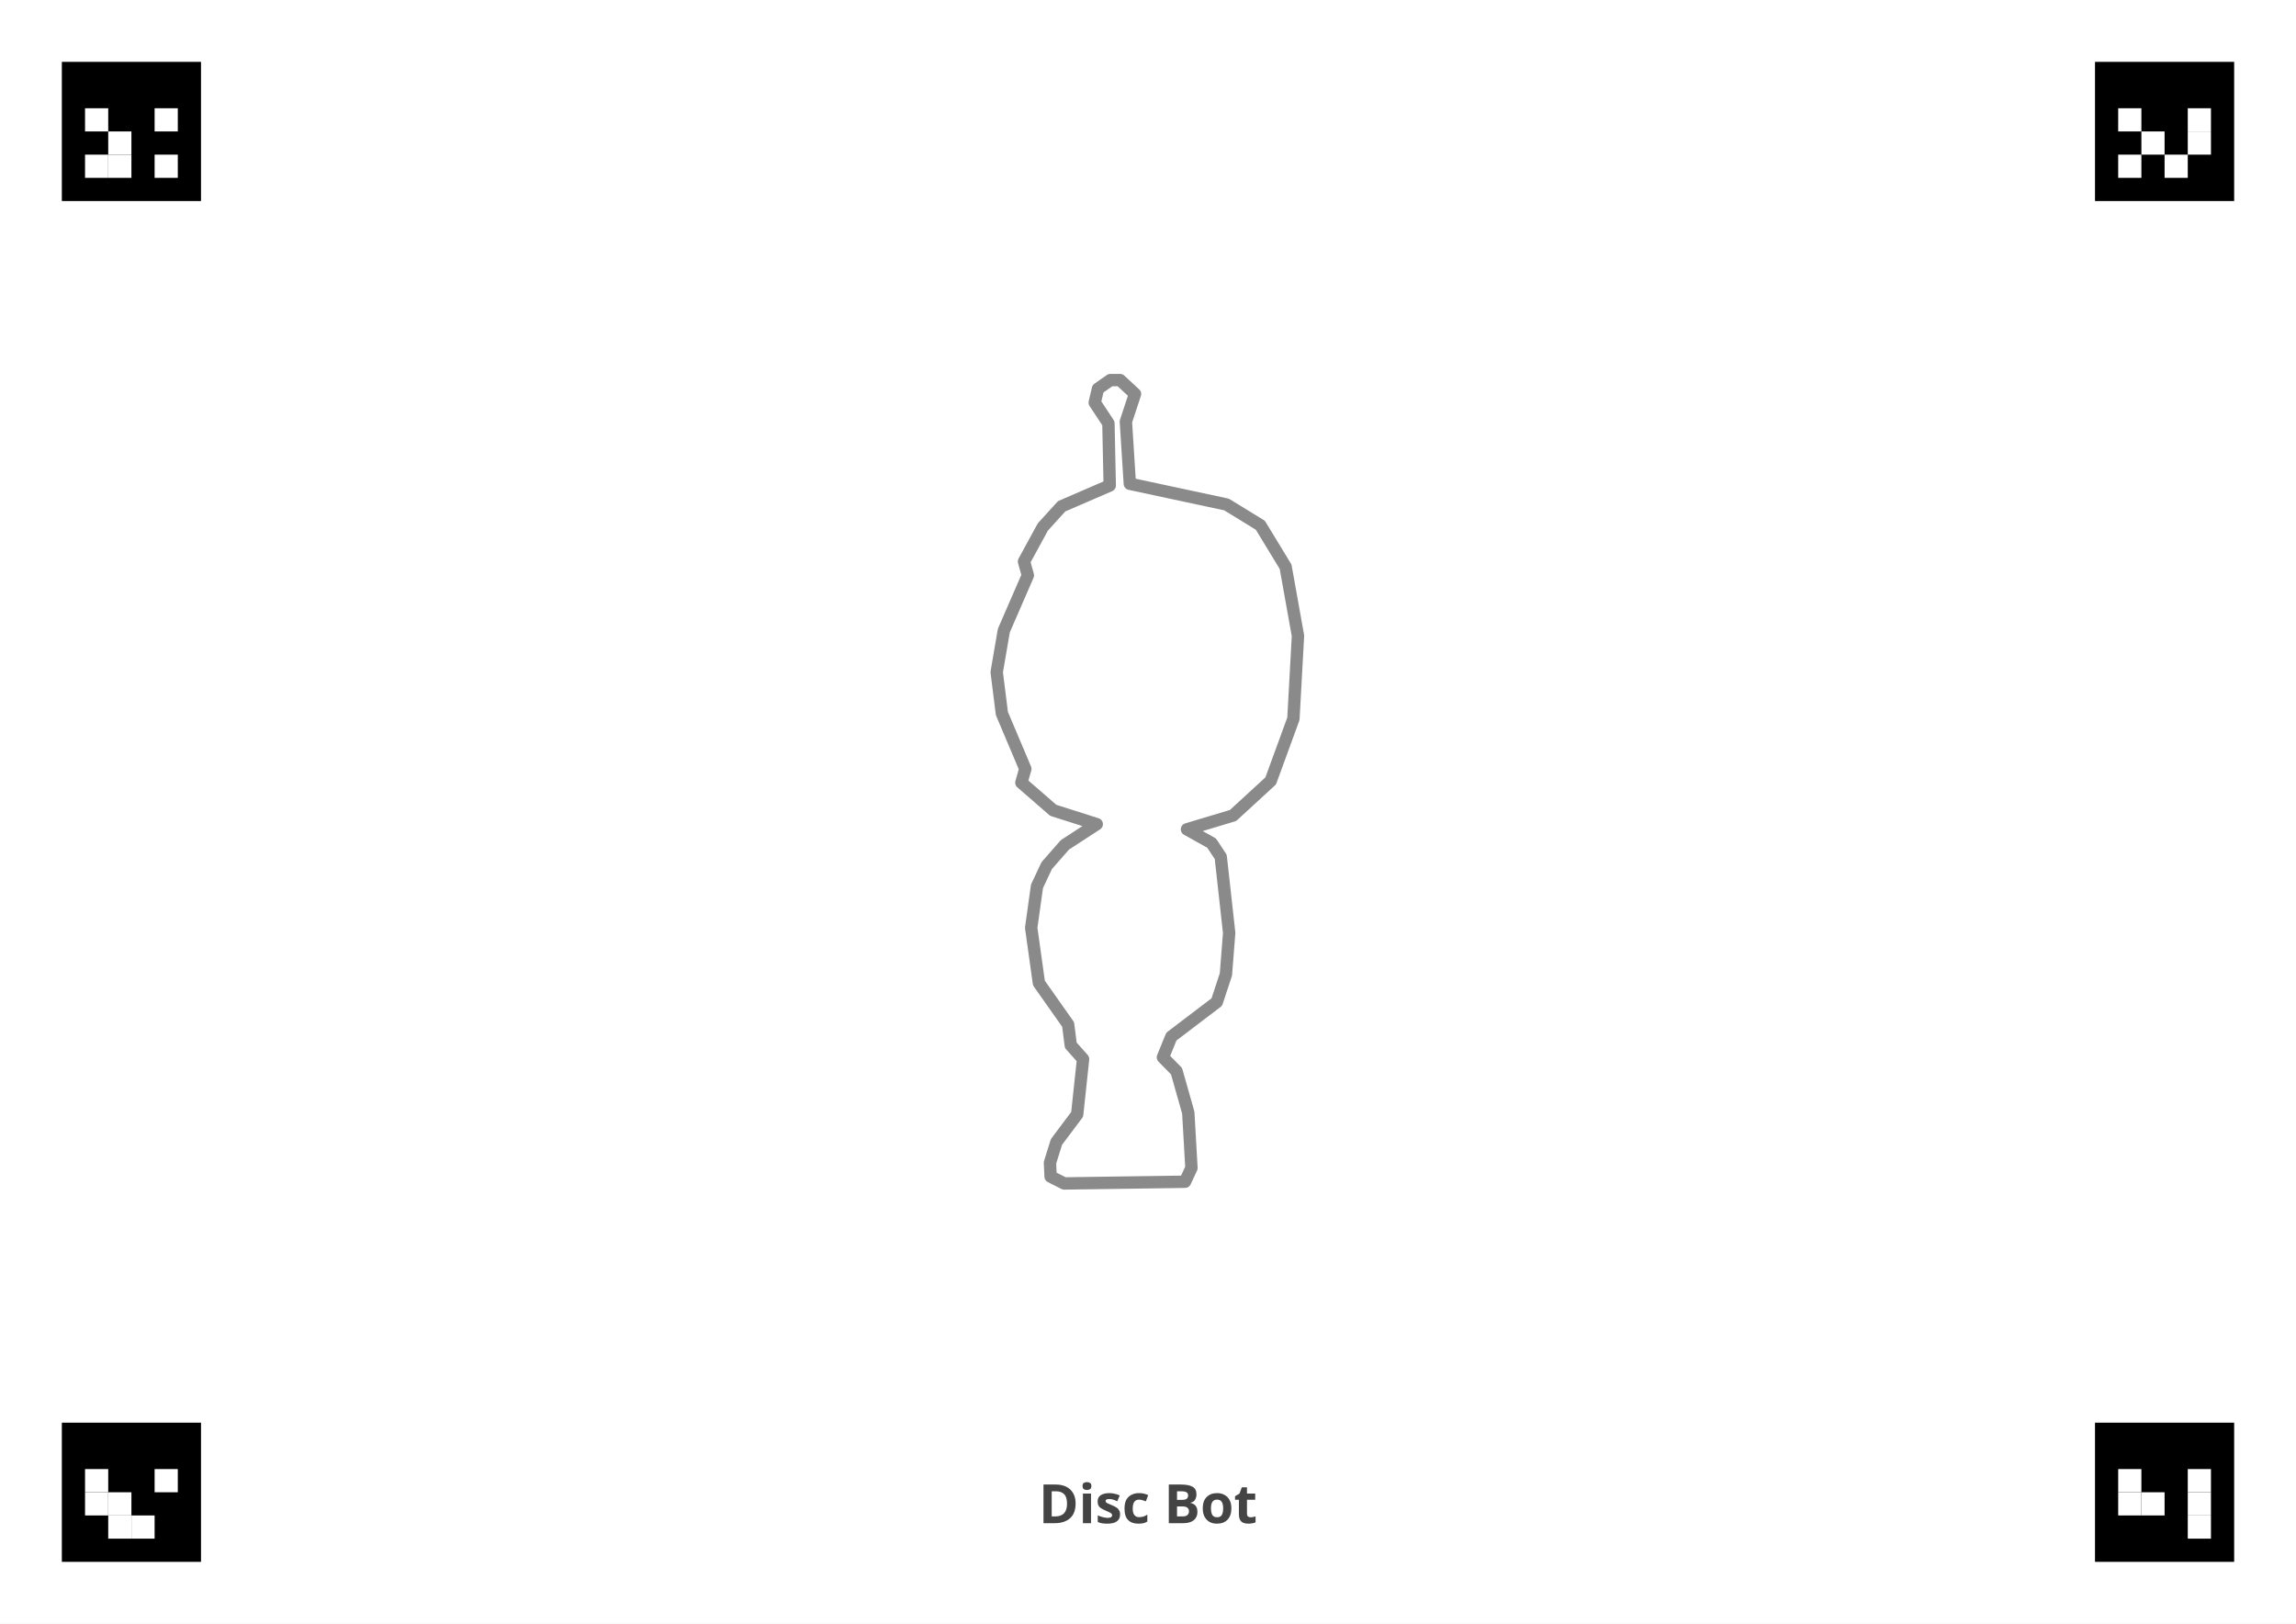
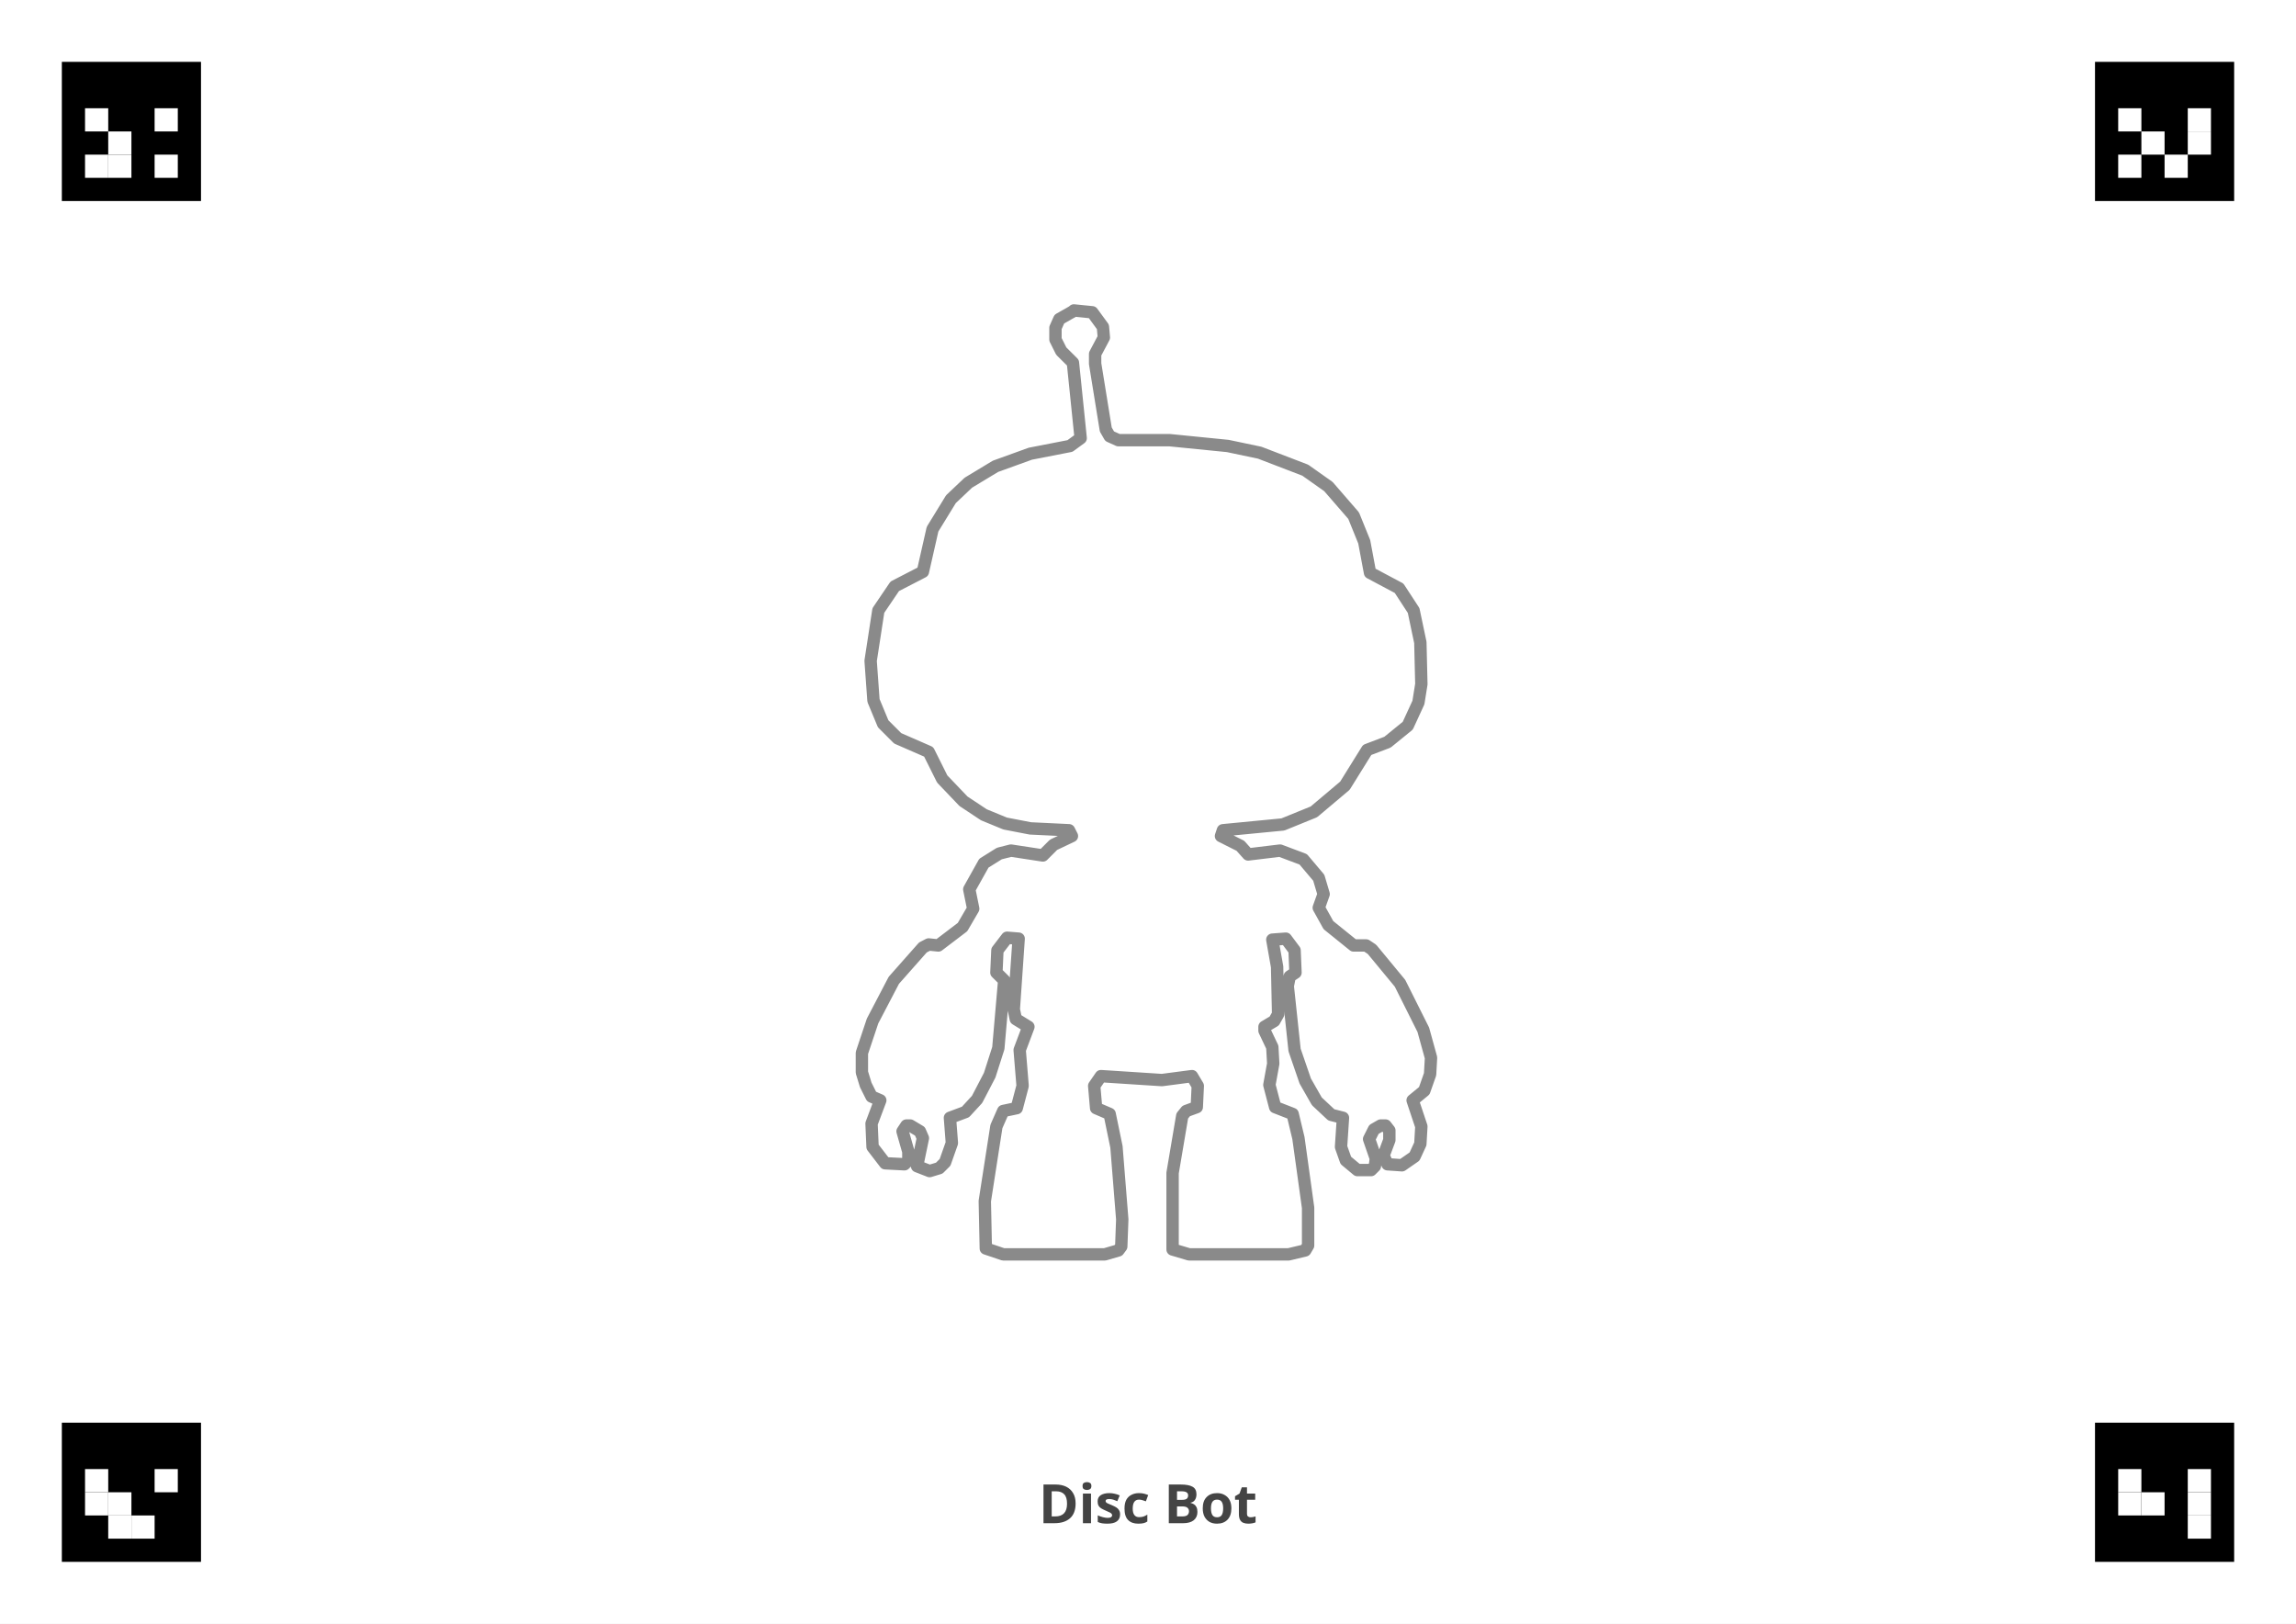
<svg xmlns="http://www.w3.org/2000/svg" width="297mm" height="210mm" viewBox="0 0 297 210">
  <rect width="297" height="210" fill="#fff" />
  <rect x="8" y="8" width="18" height="18" fill="#000" />
  <rect x="11.00" y="14.00" width="3" height="3" fill="#fff" />
  <rect x="20.00" y="14.00" width="3" height="3" fill="#fff" />
  <rect x="14.00" y="17.00" width="3" height="3" fill="#fff" />
  <rect x="11.00" y="20.00" width="3" height="3" fill="#fff" />
  <rect x="14.00" y="20.00" width="3" height="3" fill="#fff" />
  <rect x="20.00" y="20.00" width="3" height="3" fill="#fff" />
  <rect x="271" y="8" width="18" height="18" fill="#000" />
  <rect x="274.00" y="14.00" width="3" height="3" fill="#fff" />
  <rect x="283.00" y="14.00" width="3" height="3" fill="#fff" />
  <rect x="277.00" y="17.00" width="3" height="3" fill="#fff" />
  <rect x="283.00" y="17.00" width="3" height="3" fill="#fff" />
  <rect x="274.00" y="20.00" width="3" height="3" fill="#fff" />
  <rect x="280.00" y="20.00" width="3" height="3" fill="#fff" />
  <rect x="8" y="184" width="18" height="18" fill="#000" />
  <rect x="11.00" y="190.00" width="3" height="3" fill="#fff" />
  <rect x="20.00" y="190.00" width="3" height="3" fill="#fff" />
  <rect x="11.00" y="193.00" width="3" height="3" fill="#fff" />
  <rect x="14.00" y="193.00" width="3" height="3" fill="#fff" />
  <rect x="14.00" y="196.00" width="3" height="3" fill="#fff" />
  <rect x="17.00" y="196.00" width="3" height="3" fill="#fff" />
  <rect x="271" y="184" width="18" height="18" fill="#000" />
  <rect x="274.00" y="190.00" width="3" height="3" fill="#fff" />
  <rect x="283.00" y="190.00" width="3" height="3" fill="#fff" />
  <rect x="274.00" y="193.00" width="3" height="3" fill="#fff" />
  <rect x="277.00" y="193.00" width="3" height="3" fill="#fff" />
  <rect x="283.00" y="193.00" width="3" height="3" fill="#fff" />
  <rect x="283.00" y="196.00" width="3" height="3" fill="#fff" />
-   <path d="M137.66 153.06 L135.90 152.17 L135.82 150.38 L136.66 147.69 L139.34 144.12 L140.10 136.97 L138.51 135.19 L138.17 132.50 L134.39 127.14 L133.39 119.99 L134.14 114.63 L135.40 111.95 L137.75 109.27 L141.87 106.59 L136.24 104.80 L132.12 101.22 L132.63 99.44 L129.60 92.28 L128.93 86.93 L129.85 81.56 L132.96 74.41 L132.46 72.62 L134.90 68.15 L137.33 65.48 L143.55 62.79 L143.38 54.75 L141.61 52.07 L142.03 50.28 L143.63 49.16 L144.89 49.16 L146.82 50.95 L145.64 54.53 L146.15 62.57 L158.66 65.25 L163.03 67.93 L166.30 73.30 L167.90 82.23 L167.31 92.96 L164.37 101.00 L159.50 105.47 L153.54 107.26 L156.73 109.04 L157.91 110.83 L159.00 120.66 L158.58 126.02 L157.40 129.60 L151.52 134.07 L150.43 136.75 L152.19 138.54 L153.71 143.90 L154.12 151.05 L153.29 152.84 Z" fill="#fff" stroke="#8a8a8a" stroke-width="1.6" stroke-linejoin="round" />
+   <path d="M138.91 40.15 L141.29 40.39 L142.67 42.28 L142.79 43.65 L141.66 45.78 L141.66 47.03 L143.04 55.55 L143.54 56.42 L144.67 56.93 L151.30 56.93 L158.82 57.68 L162.95 58.55 L168.84 60.81 L171.84 62.93 L175.10 66.69 L176.47 70.07 L177.22 74.08 L180.98 76.08 L182.86 78.96 L183.73 83.09 L183.86 88.48 L183.48 90.86 L182.10 93.86 L179.48 95.99 L176.85 96.99 L173.97 101.62 L169.96 105.00 L165.95 106.63 L158.19 107.38 L157.94 108.13 L160.45 109.39 L161.45 110.51 L165.58 110.01 L168.58 111.14 L170.59 113.52 L171.22 115.64 L170.59 117.40 L171.84 119.65 L175.10 122.28 L176.72 122.28 L177.47 122.78 L181.10 127.17 L184.11 133.18 L185.11 136.80 L184.99 138.94 L184.24 141.07 L182.73 142.31 L183.86 145.69 L183.73 147.95 L182.98 149.58 L181.35 150.71 L179.48 150.58 L178.97 149.45 L179.72 147.45 L179.72 146.20 L179.23 145.57 L178.60 145.57 L177.73 146.07 L177.10 147.32 L177.97 149.83 L177.85 150.83 L177.35 151.33 L175.59 151.33 L174.09 150.08 L173.47 148.33 L173.72 144.57 L172.21 144.19 L170.34 142.44 L168.84 139.81 L167.46 135.80 L166.58 127.54 L166.83 126.29 L167.58 125.79 L167.46 122.91 L166.33 121.40 L164.58 121.53 L165.20 125.04 L165.33 131.17 L164.83 132.05 L163.57 132.80 L163.57 133.30 L164.58 135.43 L164.70 137.56 L164.20 140.32 L164.95 143.19 L167.21 144.07 L167.96 147.20 L169.21 156.21 L169.21 161.09 L168.84 161.72 L166.70 162.23 L153.81 162.23 L151.68 161.60 L151.68 151.71 L152.93 144.32 L153.44 143.69 L154.81 143.19 L154.94 140.44 L154.19 139.18 L150.30 139.69 L142.41 139.18 L141.54 140.44 L141.79 143.32 L143.54 144.07 L144.42 148.33 L145.17 157.71 L145.04 161.22 L144.67 161.72 L142.92 162.23 L129.77 162.23 L127.52 161.47 L127.39 155.34 L128.89 145.69 L129.77 143.69 L131.52 143.32 L132.28 140.44 L131.90 135.80 L133.03 132.80 L131.40 131.80 L131.14 130.55 L131.77 121.40 L130.27 121.28 L129.02 122.91 L128.89 125.79 L129.90 126.79 L129.14 135.56 L128.02 139.06 L126.39 142.19 L124.89 143.82 L122.88 144.57 L123.13 147.83 L122.25 150.33 L121.50 151.08 L120.25 151.46 L118.63 150.83 L119.38 147.20 L119.00 146.32 L117.75 145.57 L117.25 145.57 L116.75 146.32 L117.50 148.95 L117.50 150.08 L117.00 150.58 L114.50 150.45 L112.87 148.33 L112.74 145.32 L113.87 142.31 L112.74 141.82 L111.99 140.32 L111.49 138.69 L111.49 136.18 L112.87 132.05 L115.62 126.79 L119.38 122.54 L120.13 122.15 L121.38 122.28 L124.51 119.90 L125.89 117.53 L125.38 115.02 L127.27 111.64 L129.27 110.39 L130.77 110.01 L134.90 110.64 L136.28 109.26 L138.66 108.13 L138.28 107.38 L133.28 107.14 L130.02 106.51 L127.27 105.38 L124.63 103.63 L121.88 100.75 L120.13 97.24 L116.12 95.49 L114.24 93.61 L112.99 90.60 L112.62 85.47 L113.62 78.96 L115.74 75.83 L119.38 73.95 L120.63 68.44 L123.01 64.56 L125.26 62.43 L128.77 60.31 L133.28 58.68 L138.41 57.68 L139.79 56.67 L138.79 46.91 L137.28 45.41 L136.53 43.91 L136.53 42.40 L137.03 41.27 L138.79 40.27 Z" fill="#fff" stroke="#8a8a8a" stroke-width="1.6" stroke-linejoin="round" />
  <text x="148.5" y="197" text-anchor="middle" font-family="Segoe UI, sans-serif" font-size="7" font-weight="600" fill="#444">Disc Bot</text>
</svg>
